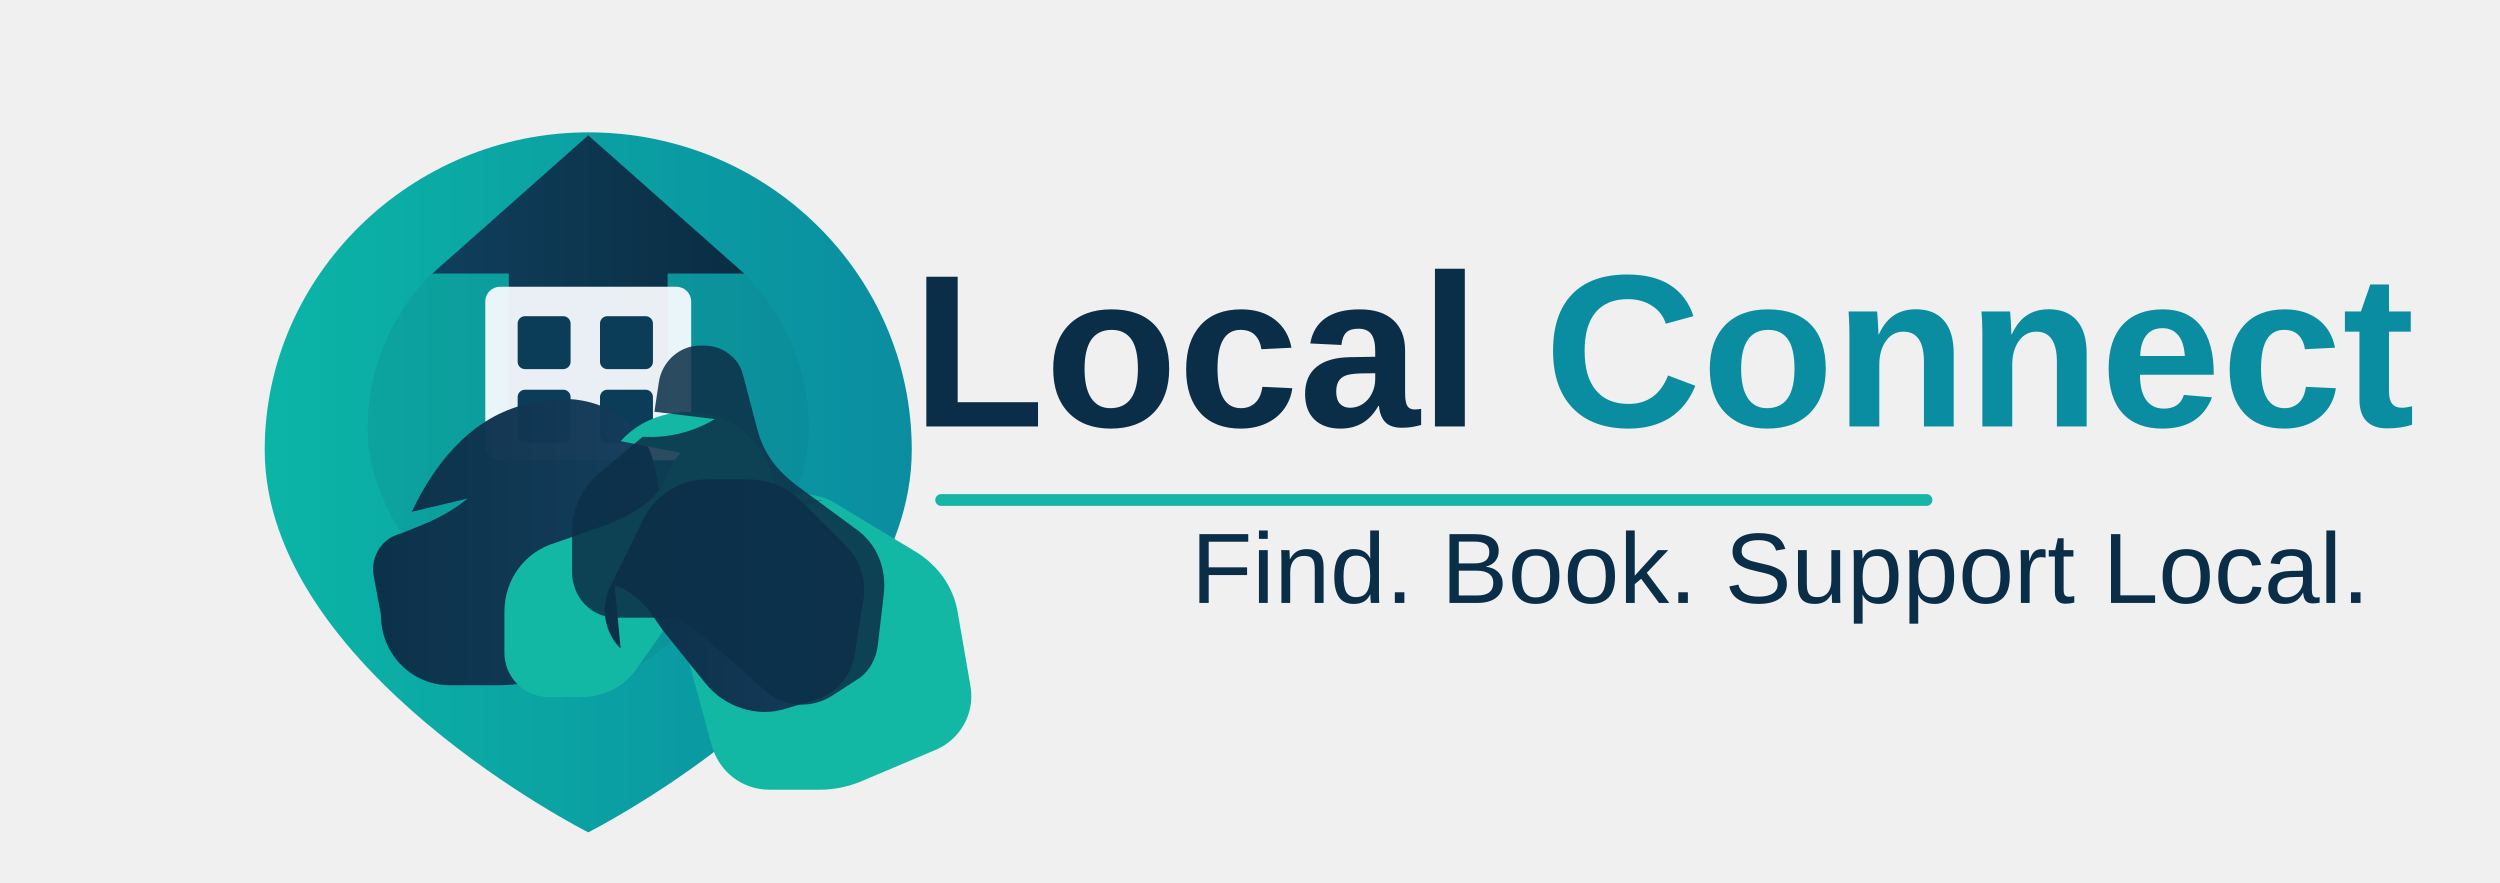
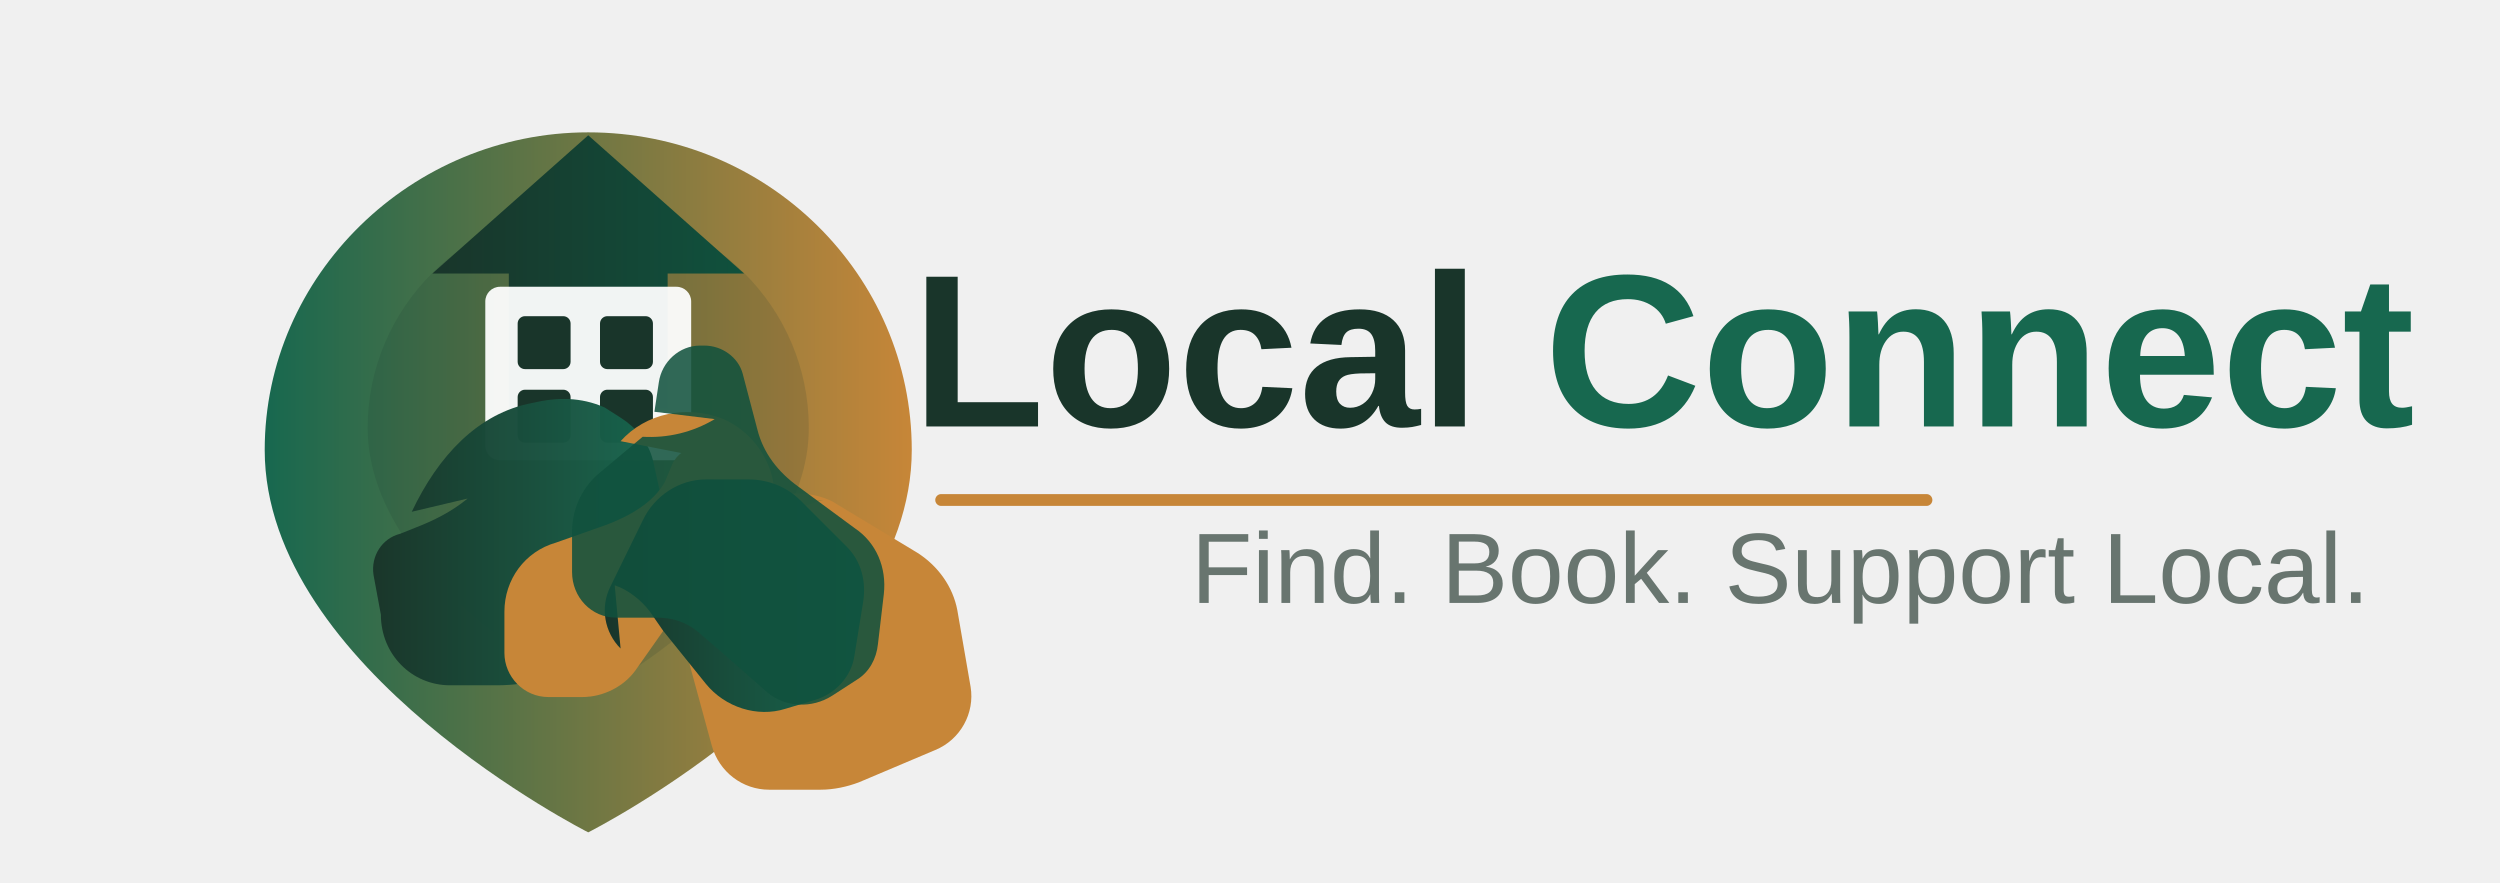
<svg xmlns="http://www.w3.org/2000/svg" width="1700" height="600" viewBox="0 0 1700 600" role="img" aria-labelledby="title desc">
  <defs>
    <linearGradient id="pinGrad" x1="0" x2="1">
-       <stop offset="0%" stop-color="#0bb5a6" />
-       <stop offset="100%" stop-color="#0a8da0" />
+       <stop offset="0%" stop-color="#17684f" />
+       <stop offset="100%" stop-color="#c78638" />
    </linearGradient>
    <linearGradient id="roofGrad" x1="0" x2="1">
-       <stop offset="0%" stop-color="#0f3f5d" />
-       <stop offset="100%" stop-color="#0a2d42" />
+       <stop offset="0%" stop-color="#19352a" />
+       <stop offset="100%" stop-color="#10513d" />
    </linearGradient>
    <linearGradient id="handGrad" x1="0" x2="1">
-       <stop offset="0%" stop-color="#0c2f48" />
-       <stop offset="100%" stop-color="#143d5d" />
+       <stop offset="0%" stop-color="#19352a" />
+       <stop offset="100%" stop-color="#17684f" />
    </linearGradient>
  </defs>
  <g transform="translate(0 10)">
    <path d="M400 80c-120 0-220 97-220 216 0 149 220 260 220 260s220-111 220-260c0-119-98-216-220-216Z" fill="url(#pinGrad)" />
-     <path d="M400 132c-83 0-150 67-150 149 0 104 150 183 150 183s150-79 150-183c0-82-67-149-150-149Z" fill="#0d7d82" opacity="0.22" />
+     <path d="M400 132c-83 0-150 67-150 149 0 104 150 183 150 183s150-79 150-183c0-82-67-149-150-149Z" fill="#19352a" opacity="0.14" />
    <path d="M294 176 400 82l106 94h-52V268H346V176h-52Z" fill="url(#roofGrad)" />
-     <rect x="330" y="185" width="140" height="118" rx="10" fill="#f8fbff" opacity="0.94" />
-     <rect x="352" y="205" width="36" height="36" rx="5" fill="#0c3d58" />
-     <rect x="408" y="205" width="36" height="36" rx="5" fill="#0c3d58" />
-     <rect x="352" y="255" width="36" height="36" rx="5" fill="#0c3d58" />
-     <rect x="408" y="255" width="36" height="36" rx="5" fill="#0c3d58" />
+     <rect x="330" y="185" width="140" height="118" rx="10" fill="#ffffff" opacity="0.94" />
+     <rect x="352" y="205" width="36" height="36" rx="5" fill="#19352a" />
+     <rect x="408" y="205" width="36" height="36" rx="5" fill="#19352a" />
+     <rect x="352" y="255" width="36" height="36" rx="5" fill="#19352a" />
+     <rect x="408" y="255" width="36" height="36" rx="5" fill="#19352a" />
    <g transform="translate(0 0)">
      <path d="M280 338c18-38 45-67 82-74 17-4 33-4 49 3l11 7c11 7 19 17 22 29l12 54c5 21-4 42-22 55l-36 26c-17 12-38 18-60 18h-32c-26 0-47-21-47-48l-5-27c-2-13 6-25 18-28l10-4c13-5 25-11 36-20Z" fill="url(#handGrad)" opacity="0.98" />
-       <path d="M422 290c17-19 45-25 70-15 18 8 31 25 34 44l5 31c2 14-5 27-19 31l-14 4c-18 6-36 18-47 34l-19 27c-8 11-22 18-36 18h-23c-17 0-30-14-30-30v-28c0-22 14-41 35-47l34-12c16-6 32-15 40-29l5-12c3-7 10-12 18-12h14c8 0 16 5 20 13Z" fill="#13b8a5" />
-       <path d="M520 330c14-6 32-6 46 1l58 35c14 9 24 23 27 39l9 52c3 18-7 36-24 43l-52 22c-8 3-17 5-26 5h-35c-18 0-34-12-39-30l-18-66c-5-18 0-38 15-51l50-37c8-6 18-10 29-13Z" fill="#13b8a5" />
+       <path d="M422 290c17-19 45-25 70-15 18 8 31 25 34 44l5 31c2 14-5 27-19 31l-14 4c-18 6-36 18-47 34l-19 27c-8 11-22 18-36 18h-23c-17 0-30-14-30-30v-28c0-22 14-41 35-47l34-12c16-6 32-15 40-29l5-12c3-7 10-12 18-12h14c8 0 16 5 20 13Z" fill="#c78638" />
+       <path d="M520 330c14-6 32-6 46 1l58 35c14 9 24 23 27 39l9 52c3 18-7 36-24 43l-52 22c-8 3-17 5-26 5h-35c-18 0-34-12-39-30l-18-66c-5-18 0-38 15-51l50-37c8-6 18-10 29-13Z" fill="#c78638" />
      <path d="M418 388c9 3 18 10 24 18l9 13 29 36c13 16 35 23 54 17l20-6c14-4 25-16 27-30l6-37c2-13-1-27-11-37l-32-32c-9-9-22-14-35-14h-29c-18 0-35 11-43 28l-22 45c-7 14-4 31 7 42Z" fill="url(#handGrad)" />
-       <path d="M486 275c-15 9-32 13-49 12l-31 26c-11 10-17 24-17 39v27c0 17 13 31 30 31h28c10 0 20 3 28 10l14 12 33 29c12 10 30 11 44 2l17-11c8-5 13-14 14-24l4-34c2-18-5-35-20-45l-38-28c-14-10-24-23-28-39l-10-38c-3-11-14-19-26-19h-3c-14 0-26 11-28 25l-3 20Z" fill="#0c2f48" opacity="0.86" />
+       <path d="M486 275c-15 9-32 13-49 12l-31 26c-11 10-17 24-17 39v27c0 17 13 31 30 31h28c10 0 20 3 28 10l14 12 33 29c12 10 30 11 44 2l17-11c8-5 13-14 14-24l4-34c2-18-5-35-20-45l-38-28c-14-10-24-23-28-39l-10-38c-3-11-14-19-26-19h-3c-14 0-26 11-28 25l-3 20Z" fill="#10513d" opacity="0.86" />
    </g>
  </g>
  <g transform="translate(620 90)">
-     <text x="0" y="200" font-size="148" font-weight="800" fill="#0a2d48" font-family="Segoe UI, Arial, sans-serif">Local</text>
-     <text x="430" y="200" font-size="148" font-weight="800" fill="#0a8da0" font-family="Segoe UI, Arial, sans-serif">Connect</text>
-     <path d="M20 250 H690" stroke="#17b4a8" stroke-width="8" stroke-linecap="round" />
-     <path d="M20 250 H690" stroke="#17b4a8" stroke-width="8" stroke-linecap="round" opacity="0.18" />
-     <text x="190" y="320" font-size="68" font-weight="500" fill="#0a2d48" font-family="Segoe UI, Arial, sans-serif">Find. Book. Support Local.</text>
+     <text x="0" y="200" font-size="148" font-weight="800" fill="#19352a" font-family="Segoe UI, Arial, sans-serif">Local</text>
+     <text x="430" y="200" font-size="148" font-weight="800" fill="#17684f" font-family="Segoe UI, Arial, sans-serif">Connect</text>
+     <path d="M20 250 H690" stroke="#c78638" stroke-width="8" stroke-linecap="round" />
+     <path d="M20 250 H690" stroke="#c78638" stroke-width="8" stroke-linecap="round" opacity="0.18" />
+     <text x="190" y="320" font-size="68" font-weight="500" fill="#68756f" font-family="Segoe UI, Arial, sans-serif">Find. Book. Support Local.</text>
  </g>
</svg>
